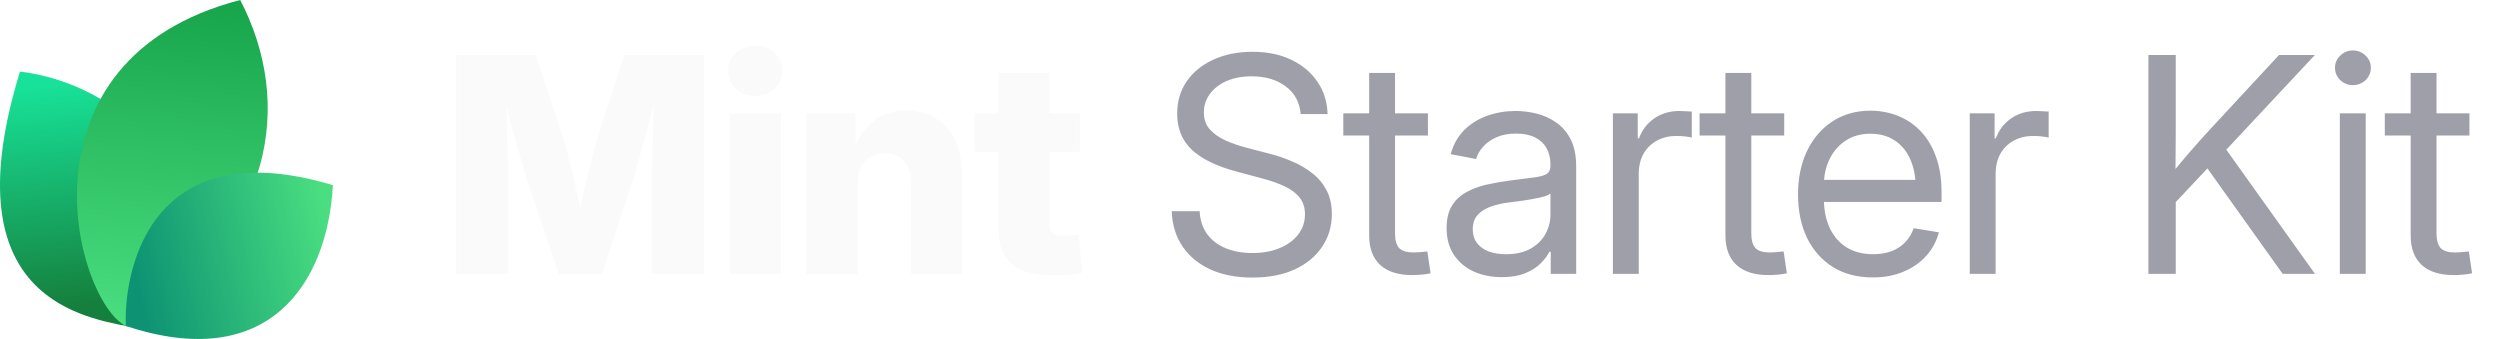
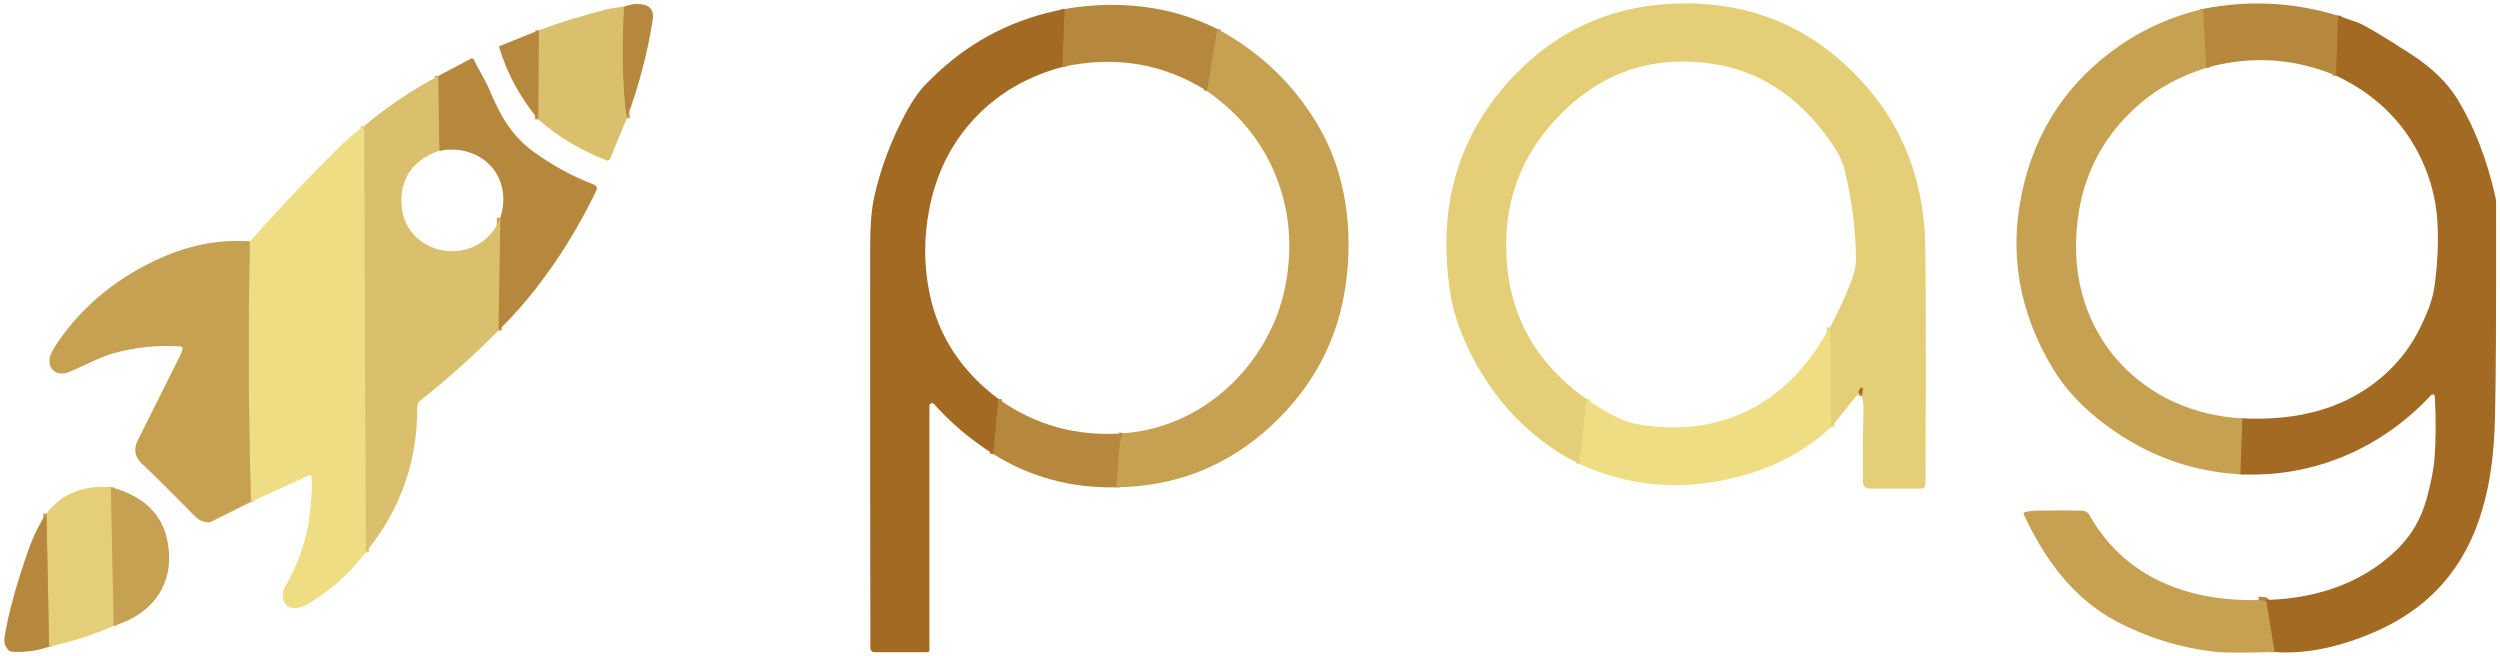
- <svg xmlns="http://www.w3.org/2000/svg" width="177" height="24" viewBox="0 0 177 24" fill="none">
-   <path d="M9.061 23.108C5.268 22.377 -3.391 20.627 1.417 5.064C9.634 6.099 16.973 14.064 9.061 23.108Z" fill="url(#paint0_linear_17557_2145)" />
-   <path d="M8.919 23.094C5.276 21.222 0.784 4.209 17.007 0C20.757 7.193 19.621 16.545 8.919 23.094Z" fill="url(#paint1_linear_17557_2145)" />
-   <path d="M8.914 23.079C8.735 19.882 10.159 9.085 23.57 13.111C23.181 20.123 18.984 26.418 8.914 23.079Z" fill="url(#paint2_linear_17557_2145)" />
-   <path d="M32.301 19.392V3.894H37.938L39.925 9.948C40.036 10.315 40.164 10.787 40.31 11.362C40.462 11.938 40.611 12.552 40.757 13.204C40.91 13.855 41.048 14.483 41.173 15.086C41.305 15.682 41.412 16.192 41.495 16.615H40.695C40.771 16.192 40.871 15.682 40.996 15.086C41.128 14.49 41.267 13.866 41.412 13.214C41.565 12.562 41.714 11.948 41.86 11.373C42.005 10.79 42.133 10.315 42.244 9.948L44.2 3.894H49.848V19.392H46.166V12.704C46.166 12.357 46.173 11.917 46.187 11.383C46.2 10.849 46.214 10.27 46.228 9.646C46.249 9.022 46.266 8.391 46.28 7.753C46.301 7.115 46.311 6.519 46.311 5.964H46.623C46.485 6.561 46.332 7.181 46.166 7.826C45.999 8.471 45.833 9.102 45.666 9.719C45.507 10.336 45.351 10.901 45.198 11.414C45.053 11.928 44.928 12.357 44.824 12.704L42.608 19.392H39.561L37.314 12.704C37.203 12.357 37.072 11.928 36.919 11.414C36.773 10.901 36.614 10.34 36.441 9.729C36.274 9.112 36.104 8.481 35.931 7.836C35.764 7.192 35.608 6.567 35.463 5.964H35.827C35.834 6.512 35.844 7.105 35.858 7.743C35.872 8.374 35.886 9.005 35.9 9.636C35.92 10.26 35.938 10.839 35.952 11.373C35.965 11.907 35.972 12.351 35.972 12.704V19.392H32.301ZM51.668 19.392V8.024H55.288V19.392H51.668ZM53.468 6.786C52.927 6.786 52.473 6.616 52.105 6.276C51.738 5.93 51.554 5.507 51.554 5.007C51.554 4.508 51.738 4.088 52.105 3.749C52.473 3.409 52.927 3.239 53.468 3.239C54.009 3.239 54.463 3.409 54.83 3.749C55.198 4.082 55.382 4.501 55.382 5.007C55.382 5.507 55.198 5.93 54.83 6.276C54.463 6.616 54.009 6.786 53.468 6.786ZM60.708 13.027V19.392H57.088V8.024H60.551L60.593 10.967H60.281C60.593 10.024 61.061 9.268 61.685 8.7C62.309 8.124 63.138 7.836 64.171 7.836C64.975 7.836 65.672 8.017 66.262 8.377C66.851 8.731 67.302 9.234 67.614 9.885C67.933 10.537 68.092 11.307 68.092 12.194V19.392H64.483V12.912C64.483 12.26 64.32 11.754 63.994 11.394C63.675 11.033 63.221 10.853 62.632 10.853C62.25 10.853 61.914 10.936 61.623 11.102C61.332 11.269 61.106 11.515 60.947 11.841C60.787 12.16 60.708 12.555 60.708 13.027ZM76.456 8.024V10.749H69.008V8.024H76.456ZM70.683 5.163H74.292V15.783C74.292 16.102 74.361 16.334 74.5 16.48C74.646 16.625 74.899 16.698 75.259 16.698C75.405 16.698 75.596 16.688 75.831 16.667C76.074 16.646 76.251 16.629 76.362 16.615L76.632 19.309C76.313 19.378 75.963 19.427 75.582 19.455C75.207 19.482 74.836 19.496 74.469 19.496C73.2 19.496 72.25 19.222 71.619 18.674C70.995 18.127 70.683 17.308 70.683 16.22V5.163Z" fill="#FAFAFA" />
-   <path d="M88.667 19.652C87.523 19.652 86.528 19.458 85.682 19.07C84.843 18.681 84.188 18.137 83.716 17.437C83.245 16.736 82.992 15.908 82.957 14.951H84.933C84.968 15.596 85.148 16.14 85.474 16.584C85.8 17.021 86.24 17.354 86.795 17.582C87.35 17.804 87.974 17.915 88.667 17.915C89.388 17.915 90.026 17.801 90.581 17.572C91.143 17.343 91.583 17.024 91.902 16.615C92.228 16.199 92.391 15.717 92.391 15.169C92.391 14.698 92.266 14.306 92.017 13.994C91.767 13.675 91.413 13.408 90.956 13.193C90.498 12.978 89.954 12.787 89.323 12.621L87.502 12.132C86.123 11.765 85.082 11.255 84.382 10.603C83.689 9.944 83.342 9.095 83.342 8.055C83.342 7.174 83.571 6.404 84.028 5.746C84.486 5.087 85.117 4.577 85.921 4.217C86.726 3.849 87.645 3.666 88.678 3.666C89.718 3.666 90.63 3.853 91.413 4.227C92.204 4.602 92.824 5.122 93.275 5.787C93.726 6.446 93.965 7.209 93.993 8.076H92.089C92.013 7.23 91.656 6.574 91.018 6.11C90.387 5.638 89.586 5.403 88.615 5.403C87.95 5.403 87.36 5.513 86.847 5.735C86.341 5.957 85.946 6.262 85.661 6.651C85.377 7.032 85.235 7.469 85.235 7.961C85.235 8.447 85.377 8.849 85.661 9.168C85.946 9.48 86.317 9.74 86.774 9.948C87.232 10.149 87.724 10.319 88.251 10.457L89.884 10.884C90.439 11.023 90.977 11.206 91.496 11.435C92.023 11.657 92.495 11.934 92.911 12.267C93.334 12.593 93.67 12.995 93.92 13.474C94.17 13.945 94.294 14.504 94.294 15.149C94.294 16.015 94.066 16.788 93.608 17.468C93.157 18.148 92.512 18.681 91.673 19.07C90.834 19.458 89.832 19.652 88.667 19.652ZM101.097 8.024V9.594H95.106V8.024H101.097ZM96.937 5.163H98.767V16.521C98.767 17 98.865 17.347 99.059 17.562C99.26 17.77 99.6 17.874 100.078 17.874C100.21 17.874 100.366 17.867 100.546 17.853C100.733 17.832 100.903 17.815 101.056 17.801L101.285 19.351C101.097 19.392 100.886 19.423 100.65 19.444C100.414 19.465 100.189 19.475 99.974 19.475C98.996 19.475 98.244 19.236 97.717 18.758C97.197 18.272 96.937 17.579 96.937 16.677V5.163ZM106.33 19.621C105.595 19.621 104.932 19.489 104.343 19.226C103.754 18.955 103.285 18.564 102.939 18.05C102.592 17.53 102.419 16.896 102.419 16.147C102.419 15.495 102.547 14.965 102.804 14.556C103.06 14.146 103.403 13.828 103.833 13.599C104.263 13.363 104.742 13.186 105.269 13.068C105.796 12.95 106.333 12.857 106.881 12.787C107.574 12.69 108.132 12.617 108.555 12.569C108.978 12.52 109.287 12.441 109.481 12.33C109.675 12.212 109.772 12.014 109.772 11.737V11.654C109.772 11.203 109.679 10.815 109.492 10.489C109.311 10.163 109.041 9.91 108.68 9.729C108.32 9.549 107.872 9.459 107.338 9.459C106.805 9.459 106.34 9.546 105.945 9.719C105.556 9.892 105.241 10.118 104.998 10.395C104.755 10.665 104.593 10.953 104.509 11.258L102.71 10.915C102.897 10.222 103.22 9.65 103.677 9.199C104.135 8.748 104.679 8.412 105.31 8.19C105.941 7.968 106.607 7.857 107.307 7.857C107.8 7.857 108.295 7.92 108.795 8.044C109.301 8.169 109.765 8.381 110.188 8.679C110.611 8.97 110.951 9.369 111.208 9.875C111.464 10.374 111.593 11.005 111.593 11.768V19.392H109.793V17.822H109.7C109.568 18.085 109.363 18.359 109.086 18.643C108.809 18.921 108.444 19.153 107.994 19.34C107.543 19.527 106.988 19.621 106.33 19.621ZM106.621 17.998C107.321 17.998 107.904 17.867 108.368 17.603C108.84 17.333 109.19 16.986 109.419 16.563C109.654 16.133 109.772 15.682 109.772 15.211V13.692C109.703 13.769 109.554 13.841 109.325 13.911C109.096 13.973 108.829 14.032 108.524 14.088C108.226 14.143 107.921 14.192 107.609 14.233C107.304 14.275 107.033 14.309 106.798 14.337C106.354 14.393 105.938 14.49 105.549 14.628C105.168 14.76 104.86 14.954 104.624 15.211C104.388 15.467 104.27 15.811 104.27 16.241C104.27 16.615 104.367 16.934 104.561 17.198C104.762 17.461 105.04 17.662 105.393 17.801C105.747 17.933 106.156 17.998 106.621 17.998ZM114.193 19.392V8.024H115.951V9.792H116.045C116.253 9.209 116.61 8.741 117.116 8.388C117.622 8.034 118.219 7.857 118.905 7.857C119.058 7.857 119.217 7.864 119.384 7.878C119.55 7.885 119.682 7.892 119.779 7.899V9.74C119.716 9.719 119.578 9.695 119.363 9.667C119.155 9.639 118.922 9.625 118.666 9.625C118.174 9.625 117.726 9.733 117.324 9.948C116.922 10.163 116.603 10.471 116.367 10.874C116.138 11.276 116.024 11.758 116.024 12.319V19.392H114.193ZM126.322 8.024V9.594H120.33V8.024H126.322ZM122.161 5.163H123.992V16.521C123.992 17 124.089 17.347 124.283 17.562C124.484 17.77 124.824 17.874 125.302 17.874C125.434 17.874 125.59 17.867 125.77 17.853C125.958 17.832 126.127 17.815 126.28 17.801L126.509 19.351C126.322 19.392 126.11 19.423 125.874 19.444C125.639 19.465 125.413 19.475 125.198 19.475C124.221 19.475 123.468 19.236 122.941 18.758C122.421 18.272 122.161 17.579 122.161 16.677V5.163ZM132.604 19.642C131.502 19.642 130.555 19.396 129.765 18.903C128.974 18.404 128.364 17.714 127.934 16.834C127.511 15.946 127.3 14.927 127.3 13.775C127.3 12.611 127.511 11.584 127.934 10.697C128.364 9.802 128.964 9.102 129.734 8.596C130.51 8.089 131.408 7.836 132.428 7.836C133.1 7.836 133.738 7.954 134.341 8.19C134.952 8.426 135.489 8.783 135.954 9.261C136.425 9.74 136.793 10.343 137.056 11.071C137.327 11.792 137.462 12.645 137.462 13.63V14.296H128.433V12.735H136.463L135.631 13.297C135.631 12.541 135.506 11.876 135.257 11.3C135.007 10.725 134.643 10.277 134.165 9.958C133.686 9.632 133.107 9.469 132.428 9.469C131.748 9.469 131.162 9.632 130.67 9.958C130.177 10.284 129.796 10.725 129.526 11.279C129.262 11.827 129.13 12.441 129.13 13.12V14.046C129.13 14.864 129.273 15.572 129.557 16.168C129.841 16.757 130.243 17.211 130.763 17.53C131.283 17.842 131.901 17.998 132.615 17.998C133.093 17.998 133.523 17.929 133.905 17.79C134.293 17.645 134.619 17.433 134.882 17.156C135.153 16.879 135.354 16.546 135.486 16.157L137.275 16.449C137.108 17.08 136.81 17.634 136.38 18.113C135.95 18.591 135.413 18.966 134.768 19.236C134.123 19.507 133.402 19.642 132.604 19.642ZM139.459 19.392V8.024H141.217V9.792H141.311C141.519 9.209 141.876 8.741 142.382 8.388C142.888 8.034 143.485 7.857 144.171 7.857C144.324 7.857 144.483 7.864 144.649 7.878C144.816 7.885 144.948 7.892 145.045 7.899V9.74C144.982 9.719 144.844 9.695 144.629 9.667C144.421 9.639 144.188 9.625 143.932 9.625C143.439 9.625 142.992 9.733 142.59 9.948C142.188 10.163 141.869 10.471 141.633 10.874C141.404 11.276 141.29 11.758 141.29 12.319V19.392H139.459ZM153.429 14.961V12.715C153.783 12.257 154.136 11.82 154.49 11.404C154.844 10.981 155.204 10.565 155.572 10.156C155.939 9.74 156.314 9.327 156.695 8.918L161.355 3.894H163.893L157.277 10.967H157.184L153.429 14.961ZM152.108 19.392V3.894H154.043V9.241L154.022 12.559L154.043 13.505V19.392H152.108ZM161.615 19.392L155.967 11.477L157.173 9.969L163.903 19.392H161.615ZM165.661 19.392V8.024H167.492V19.392H165.661ZM166.587 6.027C166.24 6.027 165.942 5.909 165.692 5.673C165.443 5.43 165.318 5.139 165.318 4.799C165.318 4.459 165.443 4.172 165.692 3.936C165.942 3.693 166.24 3.572 166.587 3.572C166.934 3.572 167.232 3.693 167.482 3.936C167.731 4.172 167.856 4.459 167.856 4.799C167.856 5.139 167.731 5.43 167.482 5.673C167.232 5.909 166.934 6.027 166.587 6.027ZM174.836 8.024V9.594H168.844V8.024H174.836ZM170.675 5.163H172.506V16.521C172.506 17 172.603 17.347 172.797 17.562C172.998 17.77 173.338 17.874 173.816 17.874C173.948 17.874 174.104 17.867 174.284 17.853C174.472 17.832 174.641 17.815 174.794 17.801L175.023 19.351C174.836 19.392 174.624 19.423 174.388 19.444C174.153 19.465 173.927 19.475 173.712 19.475C172.735 19.475 171.982 19.236 171.455 18.758C170.935 18.272 170.675 17.579 170.675 16.677V5.163Z" fill="#9F9FA9" />
-   <defs>
-     <linearGradient id="paint0_linear_17557_2145" x1="3.776" y1="5.916" x2="5.232" y2="21.559" gradientUnits="userSpaceOnUse">
-       <stop stop-color="#18E299" />
-       <stop offset="1" stop-color="#15803D" />
-     </linearGradient>
-     <linearGradient id="paint1_linear_17557_2145" x1="12.171" y1="-0.718" x2="10.19" y2="22.983" gradientUnits="userSpaceOnUse">
-       <stop stop-color="#16A34A" />
-       <stop offset="1" stop-color="#4ADE80" />
-     </linearGradient>
-     <linearGradient id="paint2_linear_17557_2145" x1="23.133" y1="15.353" x2="9.338" y2="18.52" gradientUnits="userSpaceOnUse">
-       <stop stop-color="#4ADE80" />
-       <stop offset="1" stop-color="#0D9373" />
-     </linearGradient>
-   </defs>
+ <svg xmlns="http://www.w3.org/2000/svg" version="1.1" viewBox="0 0 740 194" width="740" height="194">
+   <g stroke-width="2" fill="none" stroke-linecap="butt">
+     <path stroke="#c8a455" d="M185.52 35.06C183.94 24.58 184.23 11.77 184.66 2.02M159.3 35.33 159.49 8.96" data-c-stroke="c8a455" />
+     <path stroke="#c39c4d" d="M 551.14 117.28 L 551.37 115.09 A 0.31 0.31 0.0 0 0 550.89 114.80 Q 550.25 115.21 550.09 116.48" data-c-stroke="c39c4d" />
+     <path stroke="#e9d67d" d="M542.03 126.38 541.7 96.91M469.65 118.16 467.52 137.33" data-c-stroke="e9d67d" />
+     <path stroke="#ac7930" d="M 692.07 4.64 L 691.51 22.41" data-c-stroke="ac7930" />
+     <path stroke="#bf9548" d="M 652.99 20.09 L 652.12 2.64" data-c-stroke="bf9548" />
+     <path stroke="#b5863a" d="M663.77 123.85 663.17 140.39M673.27 192.99 670.87 178.29A.65.64-1.7 0 0 670.3 177.76L668.52 177.61" data-c-stroke="b5863a" />
+     <path stroke="#bf9548" d="M 360.34 8.57 L 357.30 26.97" data-c-stroke="bf9548" />
+     <path stroke="#ac7930" d="M314.43 19.82 315.1 2.67M295.56 118.1 293.99 134.39" data-c-stroke="ac7930" />
+     <path stroke="#bf9548" d="M 330.33 144.24 Q 330.94 138.47 331.28 132.75 Q 331.39 130.91 332.35 128.27" data-c-stroke="bf9548" />
+     <path stroke="#c8a455" d="M147.53 97.84 148.08 64.48M130.03 44.6 129.72 22.49" data-c-stroke="c8a455" />
+     <path stroke="#e4cf78" d="M 108.25 163.53 L 107.76 37.30" data-c-stroke="e4cf78" />
+     <path stroke="#dbbf6b" d="M 74.28 148.54 Q 73.16 109.39 73.97 71.46" data-c-stroke="dbbf6b" />
+     <path stroke="#d6b865" d="M 32.83 144.23 L 33.67 185.26" data-c-stroke="d6b865" />
+     <path stroke="#cdab5b" d="M 14.54 191.41 L 13.75 152.00" data-c-stroke="cdab5b" />
+   </g>
+   <path fill="#b6883e" d="M 185.52 35.06 C 183.94 24.58 184.23 11.77 184.66 2.02 Q 187.13 0.94 189.83 1.26 Q 193.87 1.74 193.19 6.00 Q 190.83 20.86 185.52 35.06 Z" data-c-fill="b6883e" />
+   <path fill="#e4ce77" d="M 551.14 117.28 L 551.37 115.09 A 0.31 0.31 0.0 0 0 550.89 114.80 Q 550.25 115.21 550.09 116.48 L 542.03 126.38 L 541.70 96.91 Q 545.44 90.00 548.23 82.52 Q 549.40 79.38 549.36 76.23 Q 549.21 63.44 546.04 50.43 Q 545.21 46.99 542.75 43.26 C 534.65 30.96 523.03 21.68 508.65 19.17 Q 481.49 14.43 462.41 33.35 Q 446.34 49.28 445.85 70.98 Q 445.17 100.91 469.65 118.16 L 467.52 137.33 C 451.40 129.46 439.37 115.39 432.69 98.81 Q 430.23 92.67 429.32 86.97 Q 423.12 47.78 449.11 21.45 Q 469.21 1.07 498.71 1.00 Q 528.14 0.93 548.66 21.51 C 561.53 34.41 568.26 49.72 569.65 67.56 Q 569.96 71.50 570.01 85.95 Q 570.10 109.66 569.94 143.44 A 1.18 1.18 0.0 0 1 568.76 144.62 L 553.27 144.62 A 1.82 1.82 0.0 0 1 551.45 142.83 Q 551.29 133.55 551.60 121.50 Q 551.65 119.32 551.14 117.28 Z" data-c-fill="e4ce77" />
+   <path fill="#b6883e" d="M692.07 4.64 691.51 22.41Q672.69 14.54 652.99 20.09L652.12 2.64Q672.3-1.38 692.07 4.64ZM360.34 8.57 357.3 26.97Q337.9 14.67 314.43 19.82L315.1 2.67Q328.47.34 341.3 2.42 350.9 3.98 360.34 8.57Z" data-c-fill="b6883e" />
+   <path fill="#dac06c" d="M 184.66 2.02 C 184.23 11.77 183.94 24.58 185.52 35.06 L 180.54 47.09 A 0.72 0.72 0.0 0 1 179.62 47.48 Q 168.15 43.09 159.30 35.33 L 159.49 8.96 Q 169.73 5.19 180.31 2.61 Q 181.50 2.31 184.66 2.02 Z" data-c-fill="dac06c" />
+   <path fill="#a26a22" d="M 315.10 2.67 L 314.43 19.82 Q 296.30 24.73 285.42 38.60 Q 277.71 48.44 275.09 61.78 Q 272.55 74.67 275.23 87.24 Q 279.21 105.88 295.56 118.10 L 293.99 134.39 Q 283.95 128.00 276.46 119.60 A 0.78 0.77 -65.9 0 0 275.11 120.12 L 275.11 192.44 A 0.63 0.62 -0.0 0 1 274.48 193.06 L 258.94 193.06 A 1.31 1.30 -0.0 0 1 257.63 191.76 Q 257.54 162.62 257.56 72.75 Q 257.57 63.70 258.76 58.33 Q 261.75 44.98 268.58 32.59 Q 270.43 29.23 272.60 26.52 Q 273.84 24.96 277.73 21.34 Q 293.48 6.73 315.10 2.67 Z" data-c-fill="a26a22" />
+   <path fill="#c7a152" d="M 652.12 2.64 L 652.99 20.09 Q 641.54 23.72 633.43 30.68 Q 615.37 46.16 614.53 71.01 C 613.55 100.31 634.70 122.29 663.77 123.85 L 663.17 140.39 Q 641.71 139.28 623.79 126.16 Q 613.25 118.45 607.55 108.93 Q 592.68 84.10 598.52 56.90 Q 604.45 29.30 627.63 13.36 Q 638.58 5.83 652.12 2.64 Z" data-c-fill="c7a152" />
+   <path fill="#a26a22" d="M 673.27 192.99 L 670.87 178.29 A 0.65 0.64 -1.7 0 0 670.30 177.76 L 668.52 177.61 C 683.69 177.63 698.35 173.48 709.46 162.72 Q 715.78 156.59 718.19 147.95 Q 720.16 140.89 720.56 136.30 Q 721.27 128.11 720.71 117.31 A 0.62 0.62 0.0 0 0 719.64 116.92 C 705.04 132.66 684.81 141.44 663.17 140.39 L 663.77 123.85 C 680.13 124.55 695.24 121.14 707.14 109.68 Q 712.38 104.64 715.65 98.38 Q 719.82 90.42 720.56 85.10 Q 721.87 75.81 721.55 67.13 Q 721.21 57.84 717.83 49.62 Q 710.29 31.27 691.51 22.41 L 692.07 4.64 Q 694.95 5.64 697.83 6.65 Q 700.63 7.63 713.57 15.97 Q 722.96 22.03 727.51 29.52 Q 734.86 41.63 738.62 58.18 A 9.50 9.32 -51.9 0 1 738.85 60.25 Q 738.92 108.60 738.50 124.49 C 737.78 151.25 730.16 174.50 704.40 186.38 C 694.94 190.74 683.73 193.84 673.27 192.99 Z" data-c-fill="a26a22" />
+   <path fill="#c7a152" d="M 330.33 144.24 Q 330.94 138.47 331.28 132.75 Q 331.39 130.91 332.35 128.27 C 352.42 126.83 369.23 113.61 377.13 95.46 C 381.65 85.05 382.78 71.98 380.46 61.28 Q 375.84 39.95 357.30 26.97 L 360.34 8.57 Q 379.48 18.93 390.25 37.27 C 398.28 50.94 400.60 67.67 398.38 83.98 Q 395.01 108.67 376.28 126.03 Q 356.97 143.92 330.33 144.24 Z" data-c-fill="c7a152" />
+   <path fill="#b6883e" d="M159.49 8.96 159.3 35.33Q151.24 25.55 147.76 14.02A.35.35 0 0 1 147.96 13.6L159.49 8.96ZM147.53 97.84 148.08 64.48C152.01 52.31 142.63 42.33 130.03 44.6L129.72 22.49 139.45 17.34A.56.56 0 0 1 140.22 17.6C141.68 20.71 143.33 22.97 144.93 26.73 148.22 34.46 151.47 40.26 158.02 44.99Q166.51 51.11 175.86 54.66A1.24 1.23 23.2 0 1 176.54 56.35C169.38 71.27 159.4 86.27 147.53 97.84Z" data-c-fill="b6883e" />
+   <path fill="#dac06c" d="M 129.72 22.49 L 130.03 44.60 Q 118.85 48.59 118.80 59.42 C 118.74 76.14 141.94 80.19 148.08 64.48 L 147.53 97.84 Q 136.63 108.90 124.46 118.51 A 2.47 2.47 0.0 0 0 123.52 120.47 Q 123.64 144.65 108.25 163.53 L 107.76 37.30 Q 117.77 28.90 129.72 22.49 Z" data-c-fill="dac06c" />
+   <path fill="#eedd83" d="M 107.76 37.30 L 108.25 163.53 Q 102.00 171.78 93.22 177.47 C 90.73 179.08 88.17 180.78 85.33 179.61 A 1.64 1.59 -3.2 0 1 84.56 178.94 Q 82.93 176.22 84.40 173.66 Q 90.98 162.21 91.87 150.25 C 92.09 147.39 92.63 144.16 92.18 140.99 A 0.43 0.43 0.0 0 0 91.57 140.66 L 74.28 148.54 Q 73.16 109.39 73.97 71.46 Q 86.63 57.23 99.84 44.09 Q 103.44 40.52 107.76 37.30 Z" data-c-fill="eedd83" />
+   <path fill="#c7a152" d="M 73.97 71.46 Q 73.16 109.39 74.28 148.54 L 62.46 154.45 A 1.68 1.67 33.9 0 1 61.57 154.62 Q 59.30 154.45 57.81 152.92 Q 47.26 142.19 41.84 137.08 Q 38.82 134.23 40.87 130.12 Q 47.12 117.66 53.38 105.13 Q 53.87 104.16 54.05 103.29 A 0.61 0.60 7.9 0 0 53.50 102.57 Q 43.60 101.84 33.72 104.52 C 29.49 105.67 24.37 108.57 20.21 110.19 C 17.05 111.43 14.14 109.50 14.72 105.97 Q 15.00 104.28 17.38 100.88 Q 28.78 84.57 48.11 76.12 Q 60.97 70.50 73.97 71.46 Z" data-c-fill="c7a152" />
+   <path fill="#eedd83" d="M 541.70 96.91 L 542.03 126.38 Q 530.68 136.97 514.42 141.16 Q 489.76 147.52 467.52 137.33 L 469.65 118.16 Q 475.46 122.22 479.89 124.12 Q 483.06 125.48 487.77 126.04 Q 516.07 129.41 534.11 108.12 Q 537.23 104.43 541.70 96.91 Z" data-c-fill="eedd83" />
+   <path fill="#a26a22" d="M 551.14 117.28 Q 550.83 116.12 550.09 116.48 Q 550.25 115.21 550.89 114.80 A 0.31 0.31 0.0 0 1 551.37 115.09 L 551.14 117.28 Z" data-c-fill="a26a22" />
+   <path fill="#b6883e" d="M 295.56 118.10 Q 311.79 129.73 332.35 128.27 Q 331.39 130.91 331.28 132.75 Q 330.94 138.47 330.33 144.24 Q 310.45 144.67 293.99 134.39 L 295.56 118.10 Z" data-c-fill="b6883e" />
+   <path fill="#e4ce77" d="M 32.83 144.23 L 33.67 185.26 Q 24.64 189.19 14.54 191.41 L 13.75 152.00 Q 20.42 143.23 32.83 144.23 Z" data-c-fill="e4ce77" />
+   <path fill="#c7a152" d="M33.67 185.26 32.83 144.23Q47.6 148.14 49.7 160.84 51.18 169.76 46.73 176.3 42.53 182.51 33.67 185.26ZM668.52 177.61 670.3 177.76A.65.64-1.7 0 1 670.87 178.29L673.27 192.99Q659.79 193.41 655.56 192.92 640 191.1 626.37 183.87C613.5 177.03 605.03 165.22 599.01 152.2A.43.43 0 0 1 599.28 151.61Q600.8 151.18 603 151.14 610.53 150.99 616.45 151.19A2.35 2.35 0 0 1 618.43 152.39Q626.96 167.48 643.12 173.66 654.31 177.94 668.52 177.61Z" data-c-fill="c7a152" />
+   <path fill="#b6883e" d="M 13.75 152.00 L 14.54 191.41 Q 9.16 193.28 3.54 192.90 A 1.60 1.59 69.9 0 1 2.49 192.41 Q 0.97 190.83 1.35 188.53 Q 3.10 177.81 8.46 162.66 Q 10.66 156.46 13.75 152.00 Z" data-c-fill="b6883e" />
</svg>
